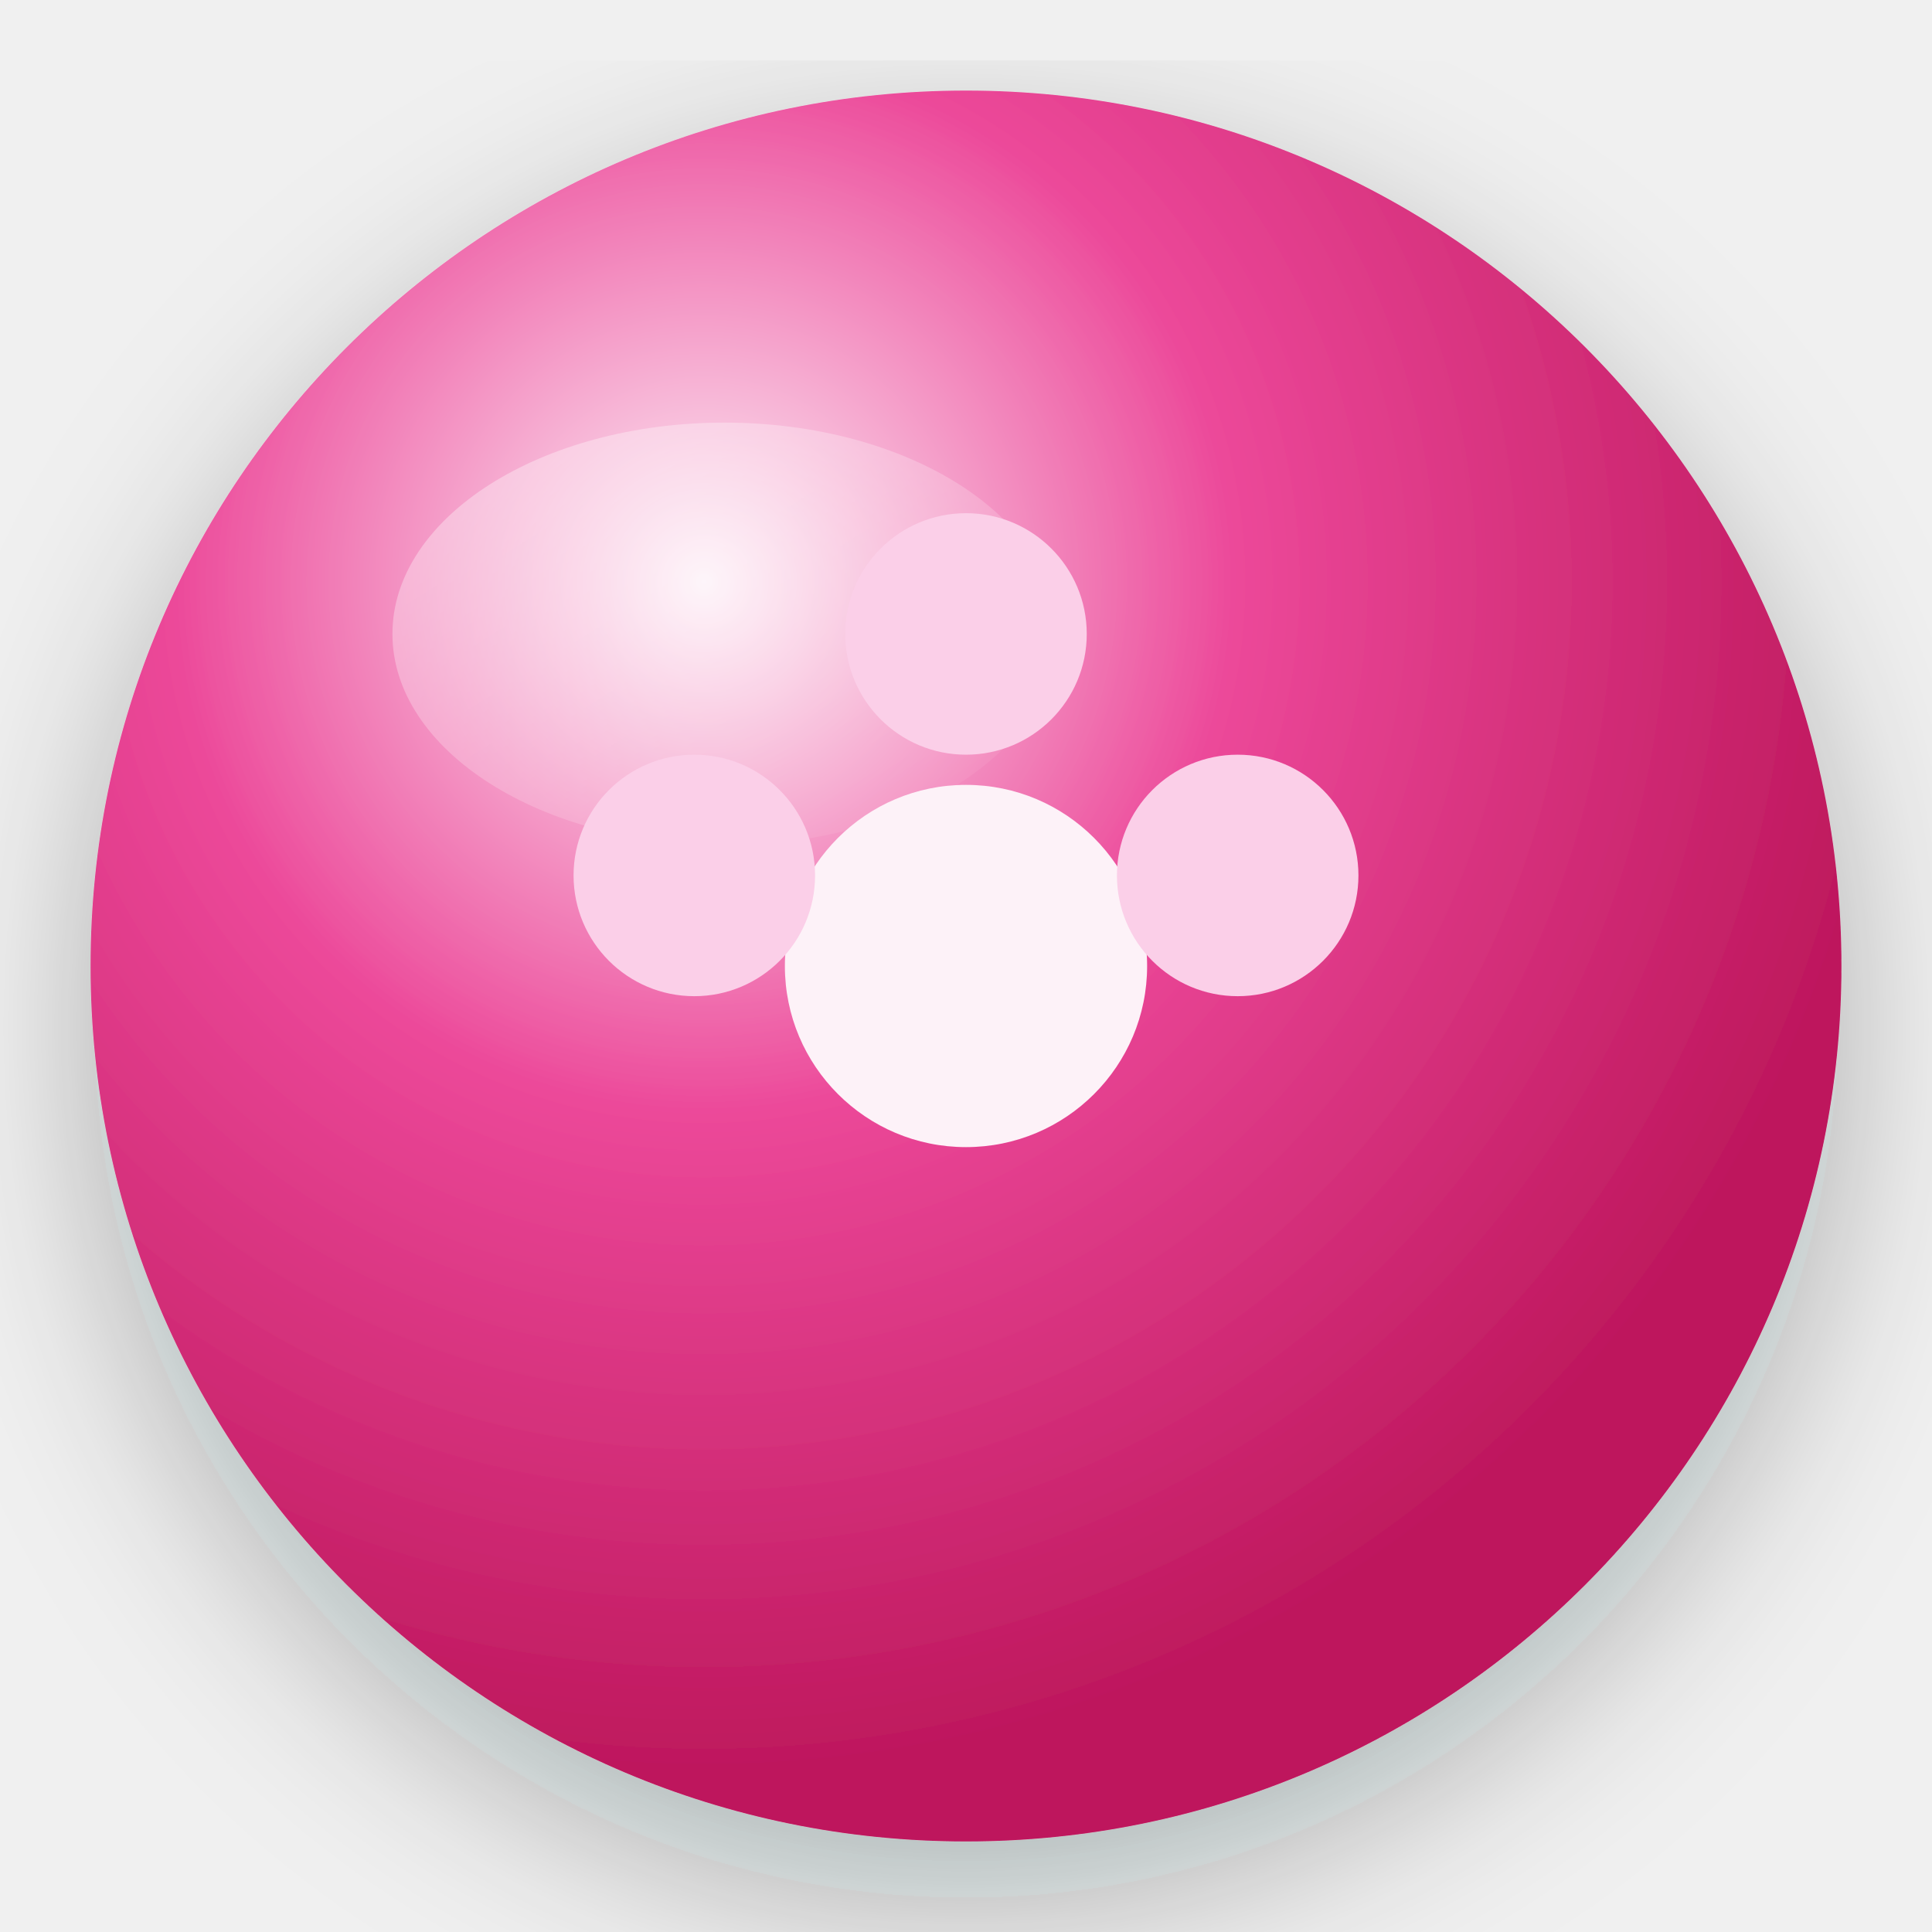
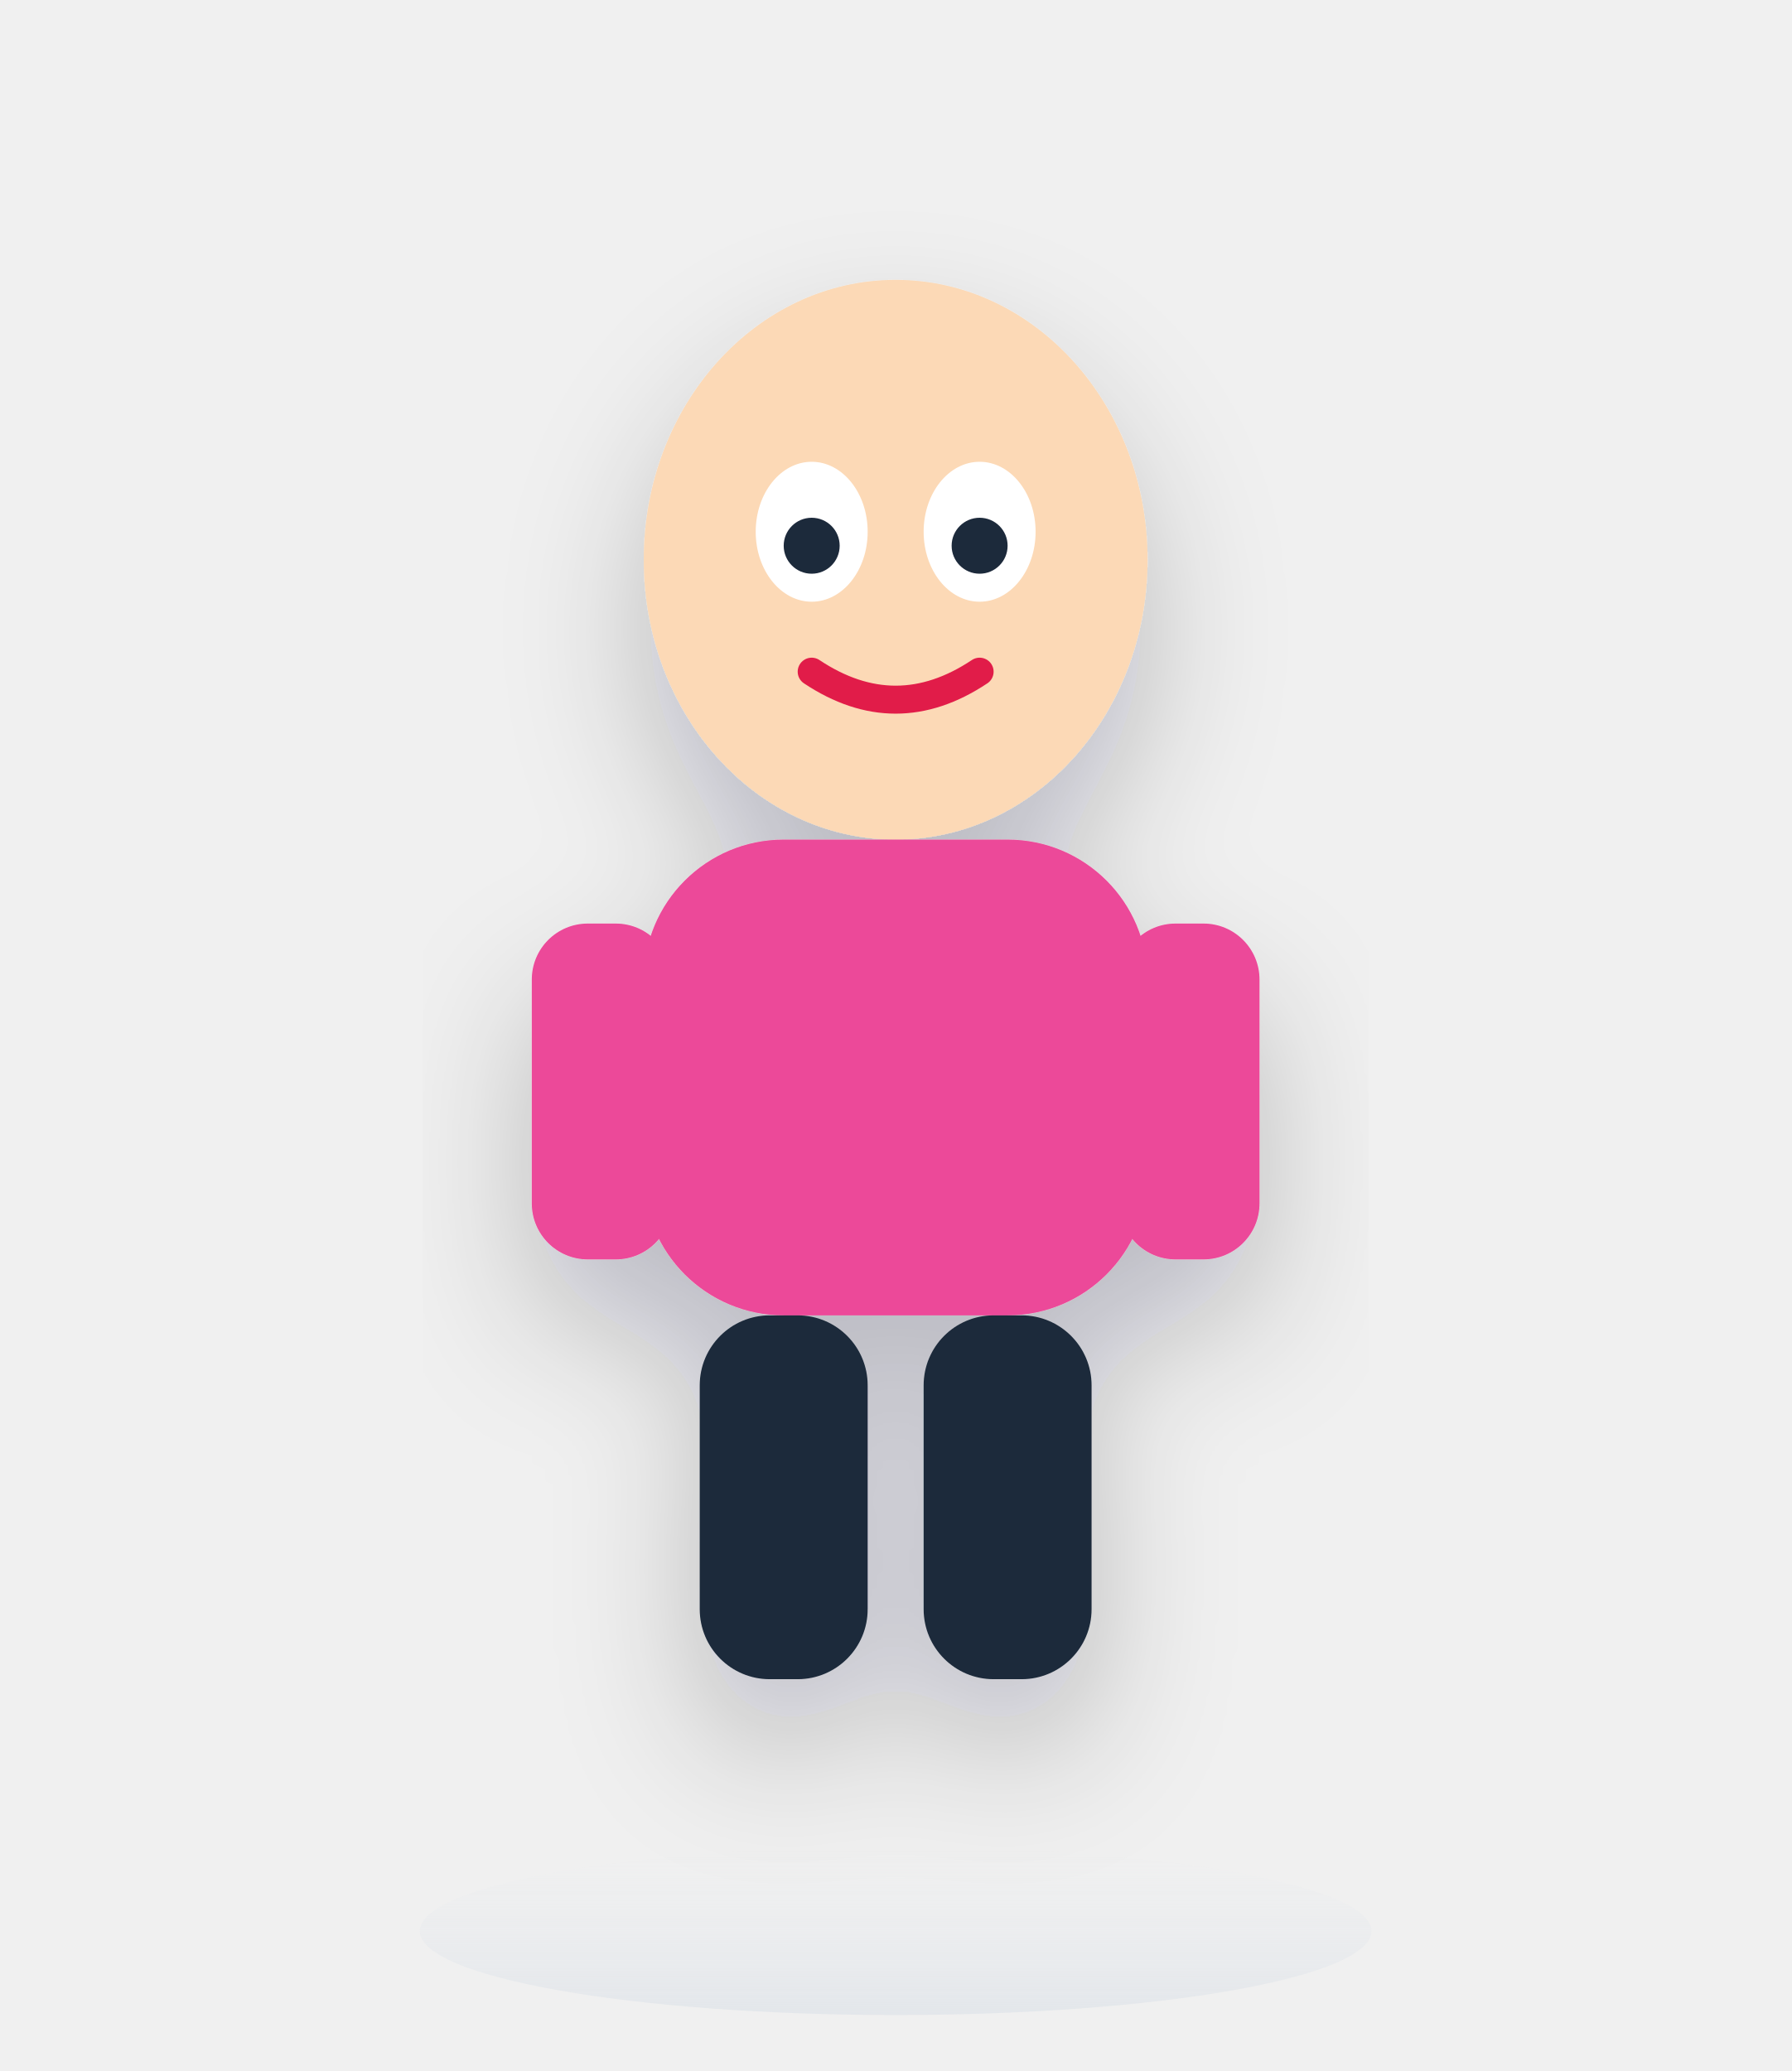
- <svg xmlns="http://www.w3.org/2000/svg" viewBox="0 0 128 128" role="img" aria-hidden="true">
+ <svg xmlns="http://www.w3.org/2000/svg" viewBox="0 0 128 148" role="img" aria-hidden="true">
  <defs>
-     <radialGradient id="sphere" cx="35%" cy="28%" r="68%">
-       <stop offset="0%" stop-color="#fdf2f8" />
-       <stop offset="45%" stop-color="#ec4899" />
-       <stop offset="100%" stop-color="#be185d" />
-     </radialGradient>
-     <filter id="depth" x="-20%" y="-20%" width="140%" height="140%">
-       <feDropShadow dx="0" dy="4" stdDeviation="6" flood-color="#0f172a" flood-opacity="0.28" />
+     <filter id="charShadow" x="-15%" y="-10%" width="130%" height="130%">
+       <feDropShadow dx="0" dy="5" stdDeviation="5" flood-color="#0f172a" flood-opacity="0.22" />
    </filter>
-     <linearGradient id="shine" x1="0" y1="0" x2="1" y2="1">
-       <stop offset="0%" stop-color="#ffffff" stop-opacity="0.55" />
-       <stop offset="100%" stop-color="#ffffff" stop-opacity="0" />
+     <linearGradient id="floor" x1="0" y1="0" x2="0" y2="1">
+       <stop offset="0%" stop-color="#e2e8f0" stop-opacity="0" />
+       <stop offset="100%" stop-color="#cbd5e1" stop-opacity="0.35" />
    </linearGradient>
  </defs>
-   <circle cx="64" cy="64" r="58" fill="url(#sphere)" filter="url(#depth)" />
-   <ellipse cx="48" cy="42" rx="22" ry="14" fill="url(#shine)" opacity="0.75" />
-   <circle cx="64" cy="64" r="12" fill="#fdf2f8" />
-   <circle cx="64" cy="42" r="8" fill="#fbcfe8" />
-   <circle cx="82" cy="58" r="8" fill="#fbcfe8" />
-   <circle cx="46" cy="58" r="8" fill="#fbcfe8" />
+   <ellipse cx="64" cy="138" rx="34" ry="6" fill="url(#floor)" />
+   <g filter="url(#charShadow)">
+     <ellipse cx="64" cy="40" rx="18" ry="20" fill="#fcd9b6" />
+     <ellipse cx="58" cy="38" rx="4" ry="5" fill="#ffffff" />
+     <ellipse cx="70" cy="38" rx="4" ry="5" fill="#ffffff" />
+     <circle cx="58" cy="39" r="2" fill="#1e293b" />
+     <circle cx="70" cy="39" r="2" fill="#1e293b" />
+     <path d="M58 48 Q64 52 70 48" fill="none" stroke="#e11d48" stroke-width="2" stroke-linecap="round" />
+     <rect x="46" y="60" width="36" height="34" rx="10" fill="#ec4899" />
+     <rect x="38" y="66" width="10" height="24" rx="4" fill="#ec4899" />
+     <rect x="80" y="66" width="10" height="24" rx="4" fill="#ec4899" />
+     <rect x="50" y="94" width="12" height="26" rx="5" fill="#1e293b" />
+     <rect x="66" y="94" width="12" height="26" rx="5" fill="#1e293b" />
+   </g>
</svg>
